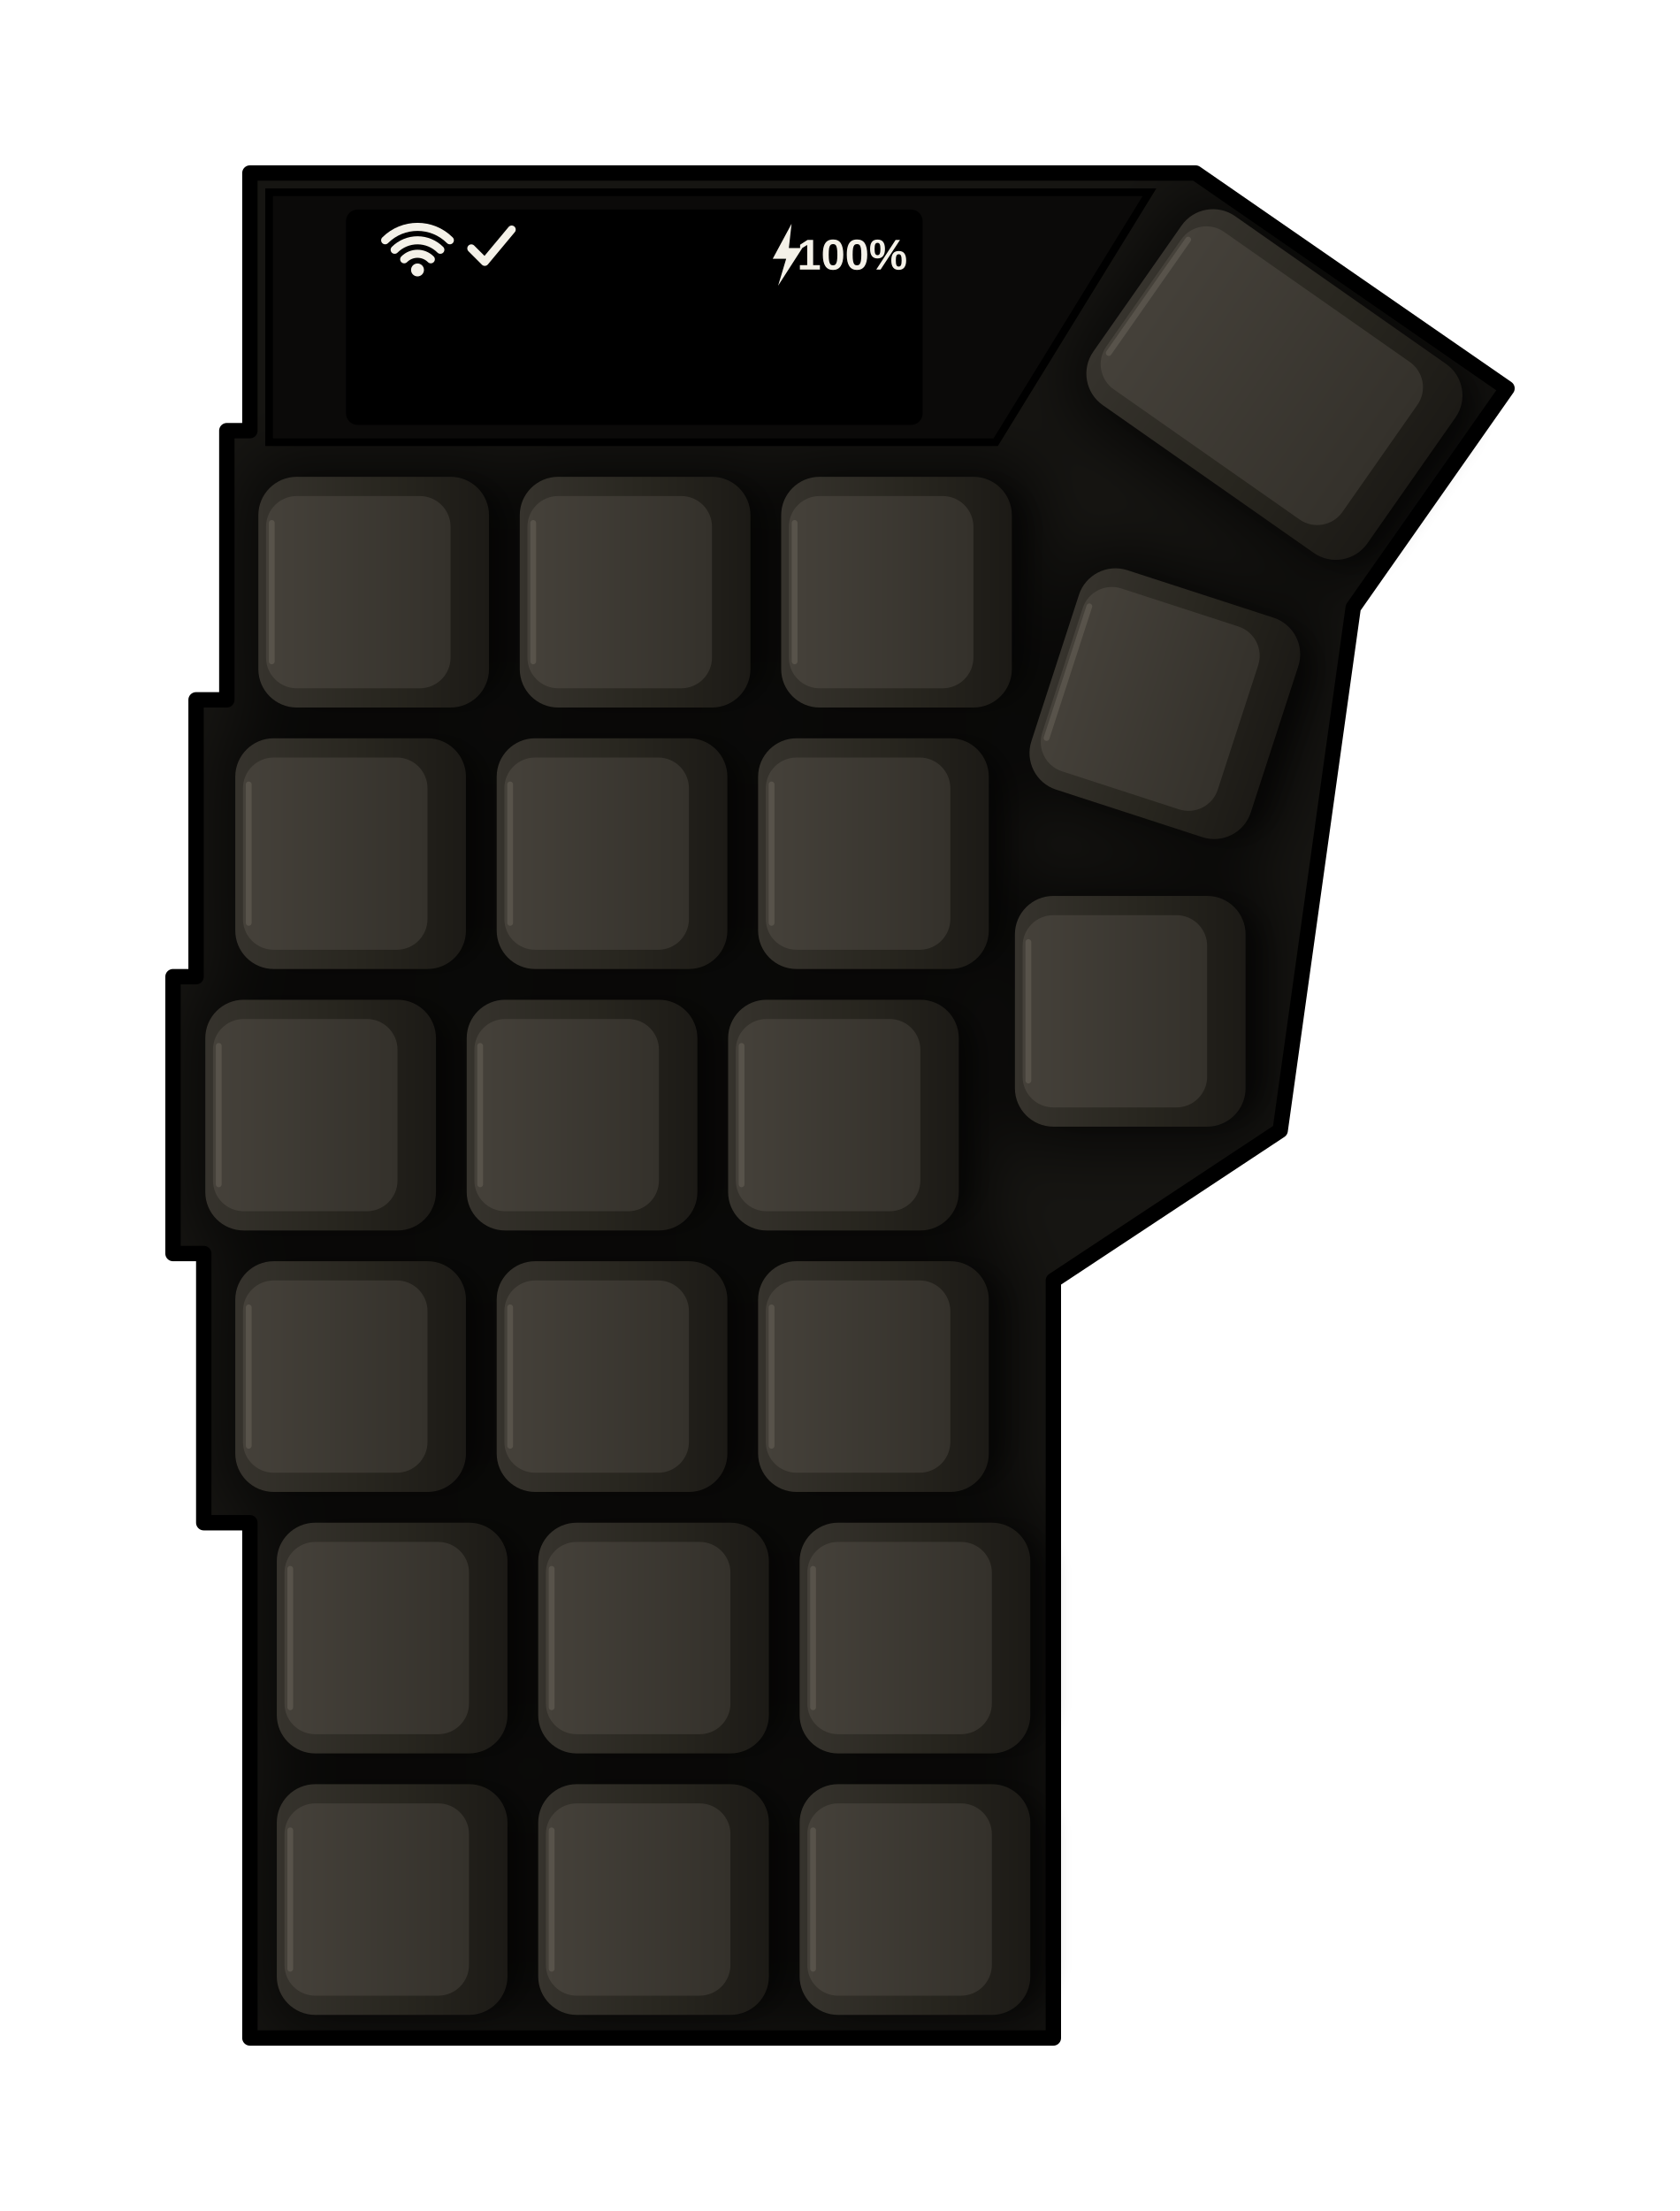
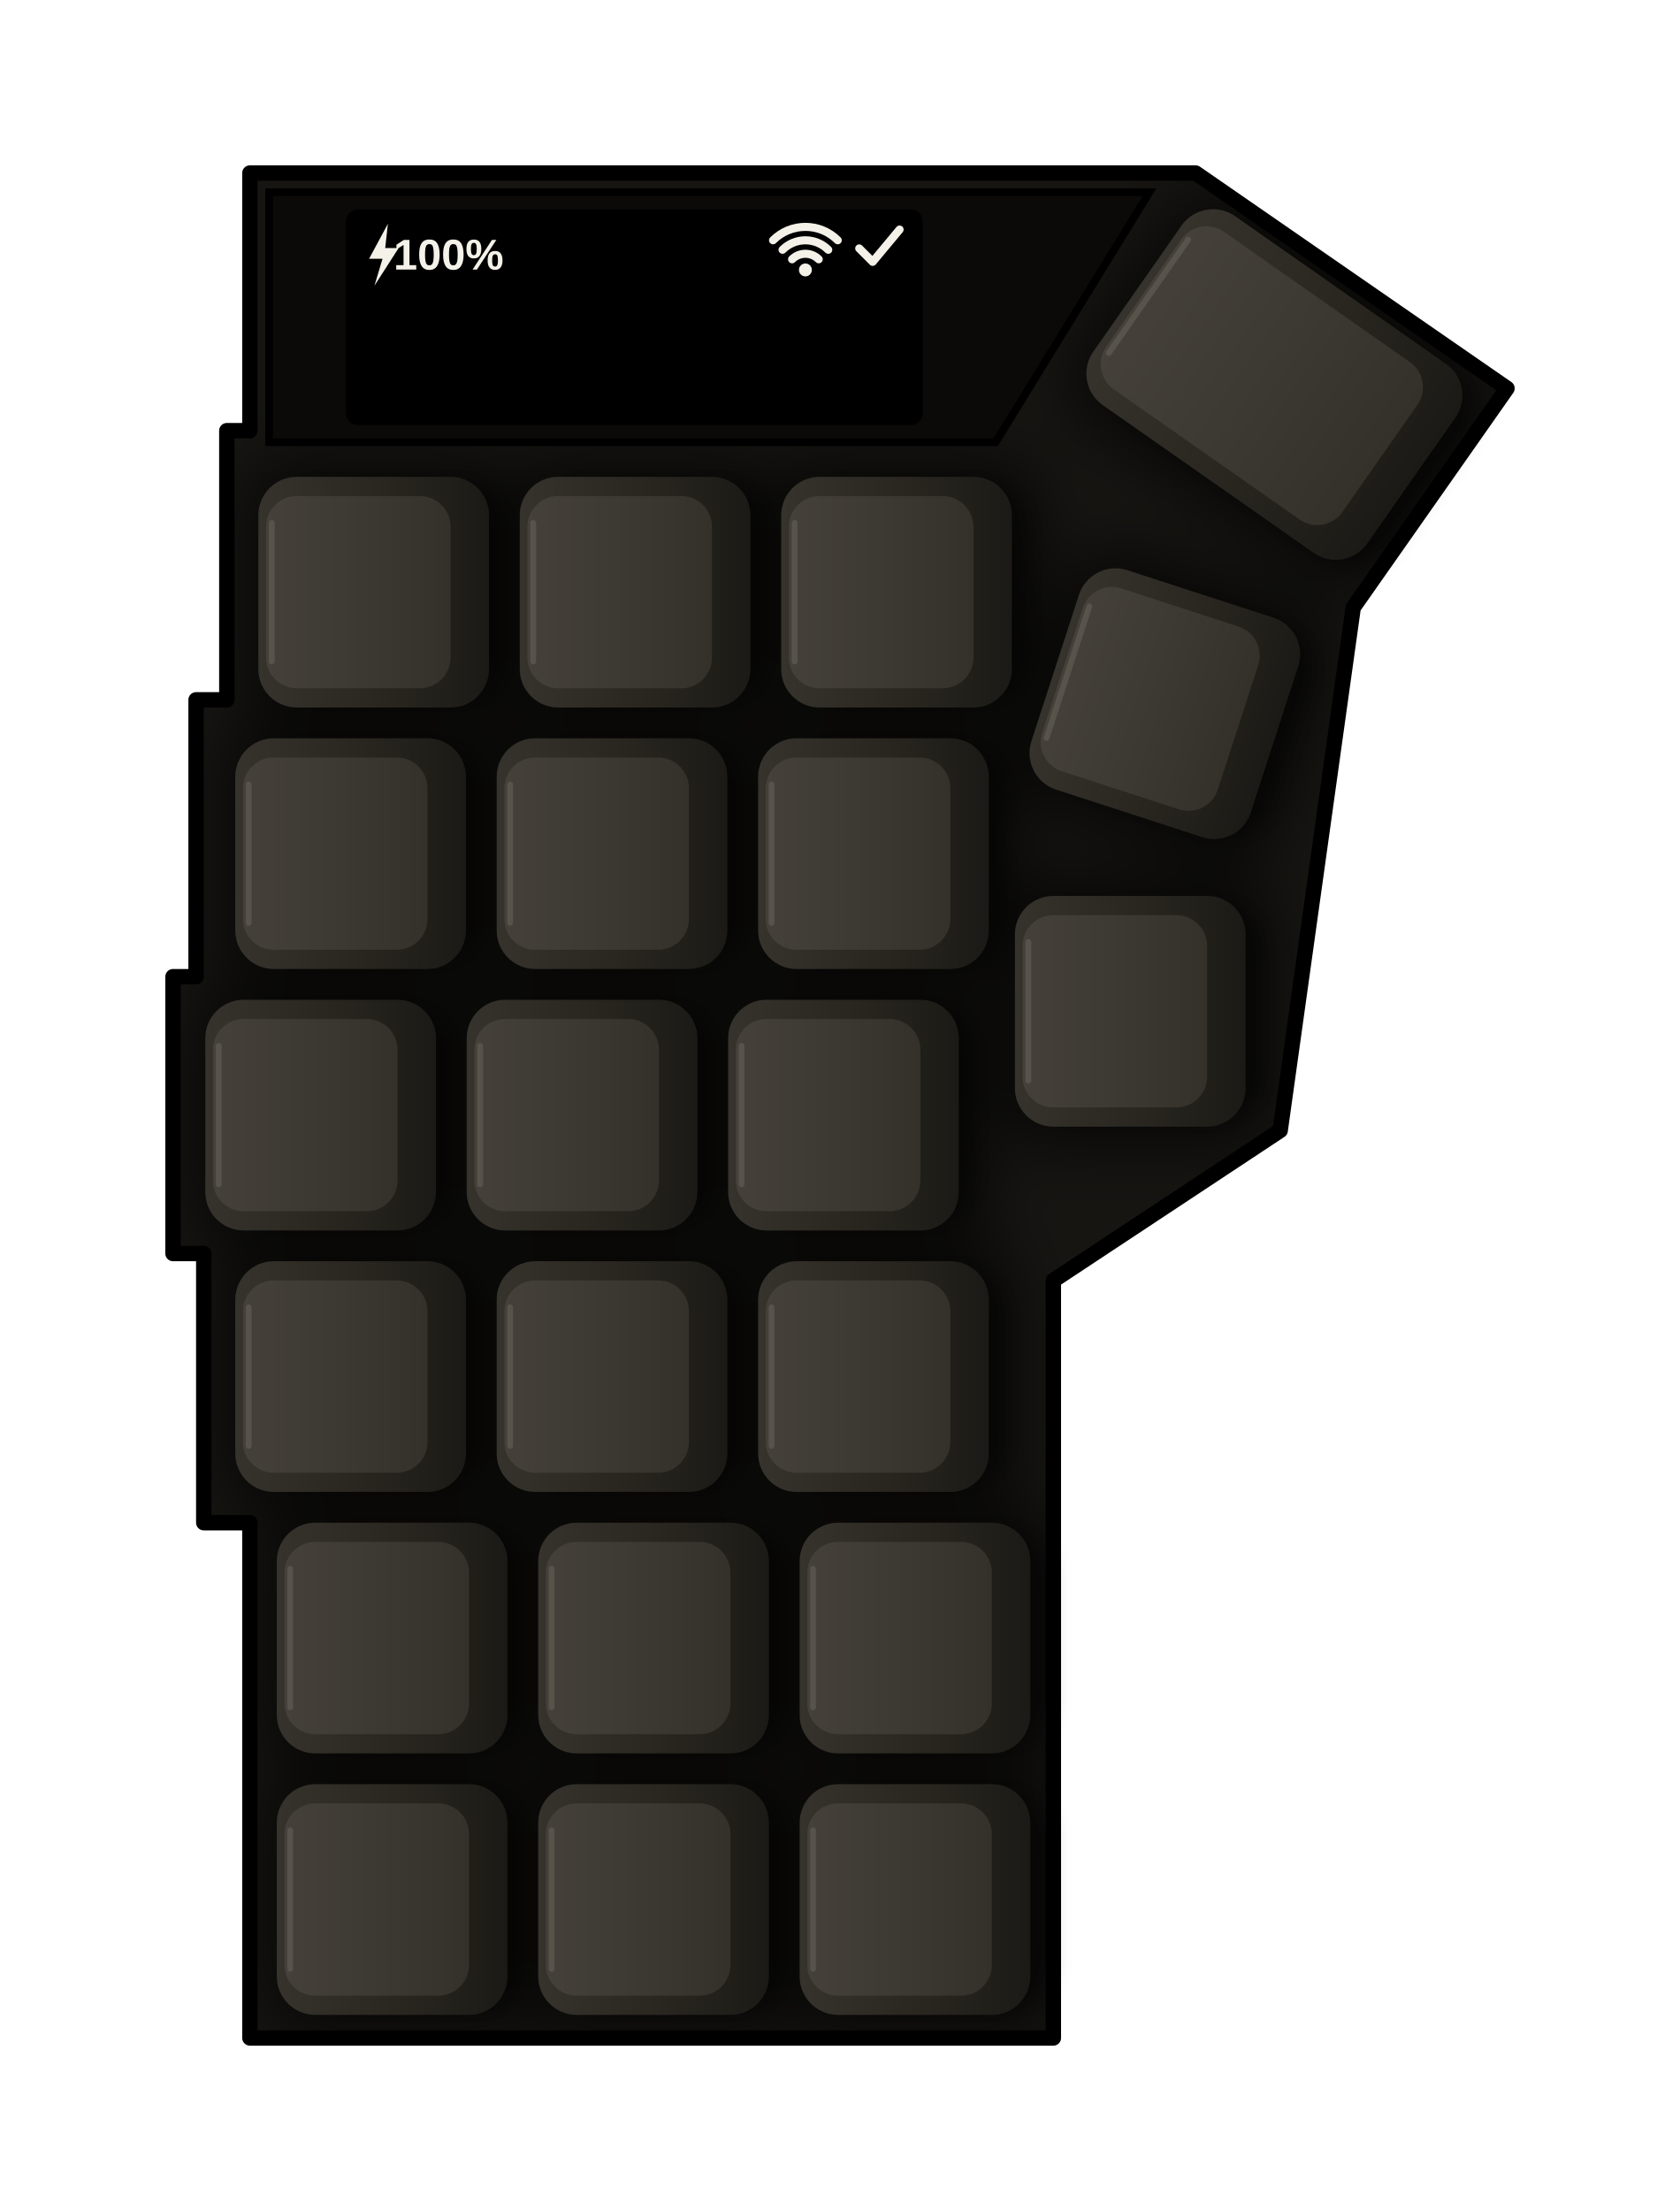
<svg xmlns="http://www.w3.org/2000/svg" viewBox="0 0 437 575" width="437" height="575">
  <defs>
    <linearGradient id="falda" x1="0" y1="0" x2="0" y2="1">
      <stop offset="0" stop-color="#36332d" />
      <stop offset="0.55" stop-color="#28261f" />
      <stop offset="1" stop-color="#1c1a16" />
    </linearGradient>
    <linearGradient id="cara" x1="0" y1="0" x2="0" y2="1">
      <stop offset="0" stop-color="#45413a" />
      <stop offset="1" stop-color="#34312b" />
    </linearGradient>
    <filter id="luz" x="-20%" y="-20%" width="140%" height="140%">
      <feGaussianBlur stdDeviation="8" />
    </filter>
    <filter id="sombra" x="-10%" y="-10%" width="120%" height="120%">
      <feGaussianBlur stdDeviation="3" />
    </filter>
    <clipPath id="dentro-placa">
      <polygon points="198,93 270,93 270,99 342,99 342,107 412,107 412,113 479,113 479,359 423,440 366,400 230,381 191,322 -6,322 -6,113 128,113 128,101 198,101" />
    </clipPath>
    <filter id="brillo" x="-60%" y="-60%" width="220%" height="220%">
      <feGaussianBlur stdDeviation="10" />
    </filter>
  </defs>
  <g transform="translate(-48 524) rotate(-90)">
    <polygon points="198,93 270,93 270,99 342,99 342,107 412,107 412,113 479,113 479,359 423,440 366,400 230,381 191,322 -6,322 -6,113 128,113 128,101 198,101" fill="#161512" />
    <g clip-path="url(#dentro-placa)">
      <g opacity="0.6" filter="url(#luz)">
        <rect x="334" y="111.2" width="72" height="72" rx="14">
          <animate attributeName="fill" values="#e61919;#e6e619;#19e619;#19e6e6;#1919e6;#e619e6;#e61919" dur="6s" begin="-4.65s" repeatCount="indefinite" />
        </rect>
        <rect x="266" y="105.2" width="72" height="72" rx="14">
          <animate attributeName="fill" values="#e61919;#e6e619;#19e619;#19e6e6;#1919e6;#e619e6;#e61919" dur="6s" begin="-3.81s" repeatCount="indefinite" />
        </rect>
        <rect x="198" y="97.4" width="72" height="72" rx="14">
          <animate attributeName="fill" values="#e61919;#e6e619;#19e619;#19e6e6;#1919e6;#e619e6;#e61919" dur="6s" begin="-2.97s" repeatCount="indefinite" />
        </rect>
        <rect x="130" y="105.2" width="72" height="72" rx="14">
          <animate attributeName="fill" values="#e61919;#e6e619;#19e619;#19e6e6;#1919e6;#e619e6;#e61919" dur="6s" begin="-2.13s" repeatCount="indefinite" />
        </rect>
        <rect x="62" y="116" width="72" height="72" rx="14">
          <animate attributeName="fill" values="#e61919;#e6e619;#19e619;#19e6e6;#1919e6;#e619e6;#e61919" dur="6s" begin="-1.29s" repeatCount="indefinite" />
        </rect>
        <rect x="-6" y="116" width="72" height="72" rx="14">
          <animate attributeName="fill" values="#e61919;#e6e619;#19e619;#19e6e6;#1919e6;#e619e6;#e61919" dur="6s" begin="-0.45s" repeatCount="indefinite" />
        </rect>
        <rect x="334" y="179.2" width="72" height="72" rx="14">
          <animate attributeName="fill" values="#e61919;#e6e619;#19e619;#19e6e6;#1919e6;#e619e6;#e61919" dur="6s" begin="-4.65s" repeatCount="indefinite" />
        </rect>
        <rect x="266" y="173.2" width="72" height="72" rx="14">
          <animate attributeName="fill" values="#e61919;#e6e619;#19e619;#19e6e6;#1919e6;#e619e6;#e61919" dur="6s" begin="-3.81s" repeatCount="indefinite" />
        </rect>
        <rect x="198" y="165.4" width="72" height="72" rx="14">
          <animate attributeName="fill" values="#e61919;#e6e619;#19e619;#19e6e6;#1919e6;#e619e6;#e61919" dur="6s" begin="-2.97s" repeatCount="indefinite" />
        </rect>
        <rect x="130" y="173.2" width="72" height="72" rx="14">
          <animate attributeName="fill" values="#e61919;#e6e619;#19e619;#19e6e6;#1919e6;#e619e6;#e61919" dur="6s" begin="-2.13s" repeatCount="indefinite" />
        </rect>
        <rect x="62" y="184" width="72" height="72" rx="14">
          <animate attributeName="fill" values="#e61919;#e6e619;#19e619;#19e6e6;#1919e6;#e619e6;#e61919" dur="6s" begin="-1.29s" repeatCount="indefinite" />
        </rect>
        <rect x="-6" y="184" width="72" height="72" rx="14">
          <animate attributeName="fill" values="#e61919;#e6e619;#19e619;#19e6e6;#1919e6;#e619e6;#e61919" dur="6s" begin="-0.45s" repeatCount="indefinite" />
        </rect>
        <rect x="334" y="247.2" width="72" height="72" rx="14">
          <animate attributeName="fill" values="#e61919;#e6e619;#19e619;#19e6e6;#1919e6;#e619e6;#e61919" dur="6s" begin="-4.65s" repeatCount="indefinite" />
        </rect>
        <rect x="266" y="241.2" width="72" height="72" rx="14">
          <animate attributeName="fill" values="#e61919;#e6e619;#19e619;#19e6e6;#1919e6;#e619e6;#e61919" dur="6s" begin="-3.81s" repeatCount="indefinite" />
        </rect>
        <rect x="198" y="233.4" width="72" height="72" rx="14">
          <animate attributeName="fill" values="#e61919;#e6e619;#19e619;#19e6e6;#1919e6;#e619e6;#e61919" dur="6s" begin="-2.97s" repeatCount="indefinite" />
        </rect>
        <rect x="130" y="241.2" width="72" height="72" rx="14">
          <animate attributeName="fill" values="#e61919;#e6e619;#19e619;#19e6e6;#1919e6;#e619e6;#e61919" dur="6s" begin="-2.13s" repeatCount="indefinite" />
        </rect>
        <rect x="62" y="252" width="72" height="72" rx="14">
          <animate attributeName="fill" values="#e61919;#e6e619;#19e619;#19e6e6;#1919e6;#e619e6;#e61919" dur="6s" begin="-1.29s" repeatCount="indefinite" />
        </rect>
        <rect x="-6" y="252" width="72" height="72" rx="14">
          <animate attributeName="fill" values="#e61919;#e6e619;#19e619;#19e6e6;#1919e6;#e619e6;#e61919" dur="6s" begin="-0.45s" repeatCount="indefinite" />
        </rect>
        <g transform="rotate(35.00 424 379.5)">
          <rect x="388" y="332" width="72" height="99" rx="14">
            <animate attributeName="fill" values="#e61919;#e6e619;#19e619;#19e6e6;#1919e6;#e619e6;#e61919" dur="6s" begin="-5.32s" repeatCount="indefinite" />
          </rect>
        </g>
        <g transform="rotate(18.00 341 351)">
          <rect x="305" y="317" width="72" height="72" rx="14">
            <animate attributeName="fill" values="#e61919;#e6e619;#19e619;#19e6e6;#1919e6;#e619e6;#e61919" dur="6s" begin="-4.29s" repeatCount="indefinite" />
          </rect>
        </g>
        <rect x="225" y="308" width="72" height="72" rx="14">
          <animate attributeName="fill" values="#e61919;#e6e619;#19e619;#19e6e6;#1919e6;#e619e6;#e61919" dur="6s" begin="-3.30s" repeatCount="indefinite" />
        </rect>
      </g>
    </g>
    <polygon points="198,93 270,93 270,99 342,99 342,107 412,107 412,113 479,113 479,359 423,440 366,400 230,381 191,322 -6,322 -6,113 128,113 128,101 198,101" fill="none" stroke="#000" stroke-width="4" stroke-linejoin="round" />
    <g fill="#000" opacity="0.45" filter="url(#sombra)">
      <rect x="342" y="121.2" width="56" height="58" rx="11" />
      <rect x="274" y="115.2" width="56" height="58" rx="11" />
      <rect x="206" y="107.4" width="56" height="58" rx="11" />
      <rect x="138" y="115.2" width="56" height="58" rx="11" />
      <rect x="70" y="126" width="56" height="58" rx="11" />
      <rect x="2" y="126" width="56" height="58" rx="11" />
      <rect x="342" y="189.2" width="56" height="58" rx="11" />
      <rect x="274" y="183.2" width="56" height="58" rx="11" />
      <rect x="206" y="175.4" width="56" height="58" rx="11" />
      <rect x="138" y="183.2" width="56" height="58" rx="11" />
      <rect x="70" y="194" width="56" height="58" rx="11" />
      <rect x="2" y="194" width="56" height="58" rx="11" />
      <rect x="342" y="257.2" width="56" height="58" rx="11" />
      <rect x="274" y="251.2" width="56" height="58" rx="11" />
      <rect x="206" y="243.4" width="56" height="58" rx="11" />
      <rect x="138" y="251.2" width="56" height="58" rx="11" />
      <rect x="70" y="262" width="56" height="58" rx="11" />
      <rect x="2" y="262" width="56" height="58" rx="11" />
      <g transform="rotate(35.00 424 379.5)">
        <rect x="396" y="342" width="56" height="85" rx="11" />
      </g>
      <g transform="rotate(18.00 341 351)">
        <rect x="313" y="327" width="56" height="58" rx="11" />
      </g>
      <rect x="233" y="318" width="56" height="58" rx="11" />
    </g>
    <rect x="340" y="115.2" width="60" height="60" rx="10" fill="url(#falda)" />
    <rect x="345" y="117.2" width="50" height="48" rx="8" fill="url(#cara)" />
    <path d="M352 118.7 H388" stroke="#6b665b" stroke-width="1.5" stroke-linecap="round" opacity="0.5" />
    <rect x="272" y="109.2" width="60" height="60" rx="10" fill="url(#falda)" />
    <rect x="277" y="111.2" width="50" height="48" rx="8" fill="url(#cara)" />
    <path d="M284 112.7 H320" stroke="#6b665b" stroke-width="1.5" stroke-linecap="round" opacity="0.5" />
    <rect x="204" y="101.4" width="60" height="60" rx="10" fill="url(#falda)" />
    <rect x="209" y="103.4" width="50" height="48" rx="8" fill="url(#cara)" />
    <path d="M216 104.9 H252" stroke="#6b665b" stroke-width="1.5" stroke-linecap="round" opacity="0.5" />
    <rect x="136" y="109.2" width="60" height="60" rx="10" fill="url(#falda)" />
    <rect x="141" y="111.2" width="50" height="48" rx="8" fill="url(#cara)" />
    <path d="M148 112.7 H184" stroke="#6b665b" stroke-width="1.5" stroke-linecap="round" opacity="0.5" />
    <rect x="68" y="120" width="60" height="60" rx="10" fill="url(#falda)" />
    <rect x="73" y="122" width="50" height="48" rx="8" fill="url(#cara)" />
    <path d="M80 123.5 H116" stroke="#6b665b" stroke-width="1.5" stroke-linecap="round" opacity="0.5" />
    <rect x="0" y="120" width="60" height="60" rx="10" fill="url(#falda)" />
    <rect x="5" y="122" width="50" height="48" rx="8" fill="url(#cara)" />
    <path d="M12 123.5 H48" stroke="#6b665b" stroke-width="1.5" stroke-linecap="round" opacity="0.5" />
    <rect x="340" y="183.2" width="60" height="60" rx="10" fill="url(#falda)" />
    <rect x="345" y="185.2" width="50" height="48" rx="8" fill="url(#cara)" />
    <path d="M352 186.7 H388" stroke="#6b665b" stroke-width="1.5" stroke-linecap="round" opacity="0.5" />
    <rect x="272" y="177.2" width="60" height="60" rx="10" fill="url(#falda)" />
    <rect x="277" y="179.2" width="50" height="48" rx="8" fill="url(#cara)" />
    <path d="M284 180.7 H320" stroke="#6b665b" stroke-width="1.5" stroke-linecap="round" opacity="0.5" />
    <rect x="204" y="169.4" width="60" height="60" rx="10" fill="url(#falda)" />
    <rect x="209" y="171.4" width="50" height="48" rx="8" fill="url(#cara)" />
    <path d="M216 172.9 H252" stroke="#6b665b" stroke-width="1.5" stroke-linecap="round" opacity="0.5" />
    <rect x="136" y="177.2" width="60" height="60" rx="10" fill="url(#falda)" />
    <rect x="141" y="179.2" width="50" height="48" rx="8" fill="url(#cara)" />
    <path d="M148 180.7 H184" stroke="#6b665b" stroke-width="1.5" stroke-linecap="round" opacity="0.5" />
    <rect x="68" y="188" width="60" height="60" rx="10" fill="url(#falda)" />
    <rect x="73" y="190" width="50" height="48" rx="8" fill="url(#cara)" />
    <path d="M80 191.5 H116" stroke="#6b665b" stroke-width="1.5" stroke-linecap="round" opacity="0.5" />
    <rect x="0" y="188" width="60" height="60" rx="10" fill="url(#falda)" />
    <rect x="5" y="190" width="50" height="48" rx="8" fill="url(#cara)" />
    <path d="M12 191.5 H48" stroke="#6b665b" stroke-width="1.5" stroke-linecap="round" opacity="0.5" />
    <rect x="340" y="251.2" width="60" height="60" rx="10" fill="url(#falda)" />
    <rect x="345" y="253.2" width="50" height="48" rx="8" fill="url(#cara)" />
    <path d="M352 254.7 H388" stroke="#6b665b" stroke-width="1.5" stroke-linecap="round" opacity="0.5" />
    <rect x="272" y="245.2" width="60" height="60" rx="10" fill="url(#falda)" />
    <rect x="277" y="247.2" width="50" height="48" rx="8" fill="url(#cara)" />
    <path d="M284 248.7 H320" stroke="#6b665b" stroke-width="1.5" stroke-linecap="round" opacity="0.5" />
    <rect x="204" y="237.4" width="60" height="60" rx="10" fill="url(#falda)" />
    <rect x="209" y="239.4" width="50" height="48" rx="8" fill="url(#cara)" />
    <path d="M216 240.9 H252" stroke="#6b665b" stroke-width="1.5" stroke-linecap="round" opacity="0.5" />
    <rect x="136" y="245.2" width="60" height="60" rx="10" fill="url(#falda)" />
    <rect x="141" y="247.2" width="50" height="48" rx="8" fill="url(#cara)" />
    <path d="M148 248.7 H184" stroke="#6b665b" stroke-width="1.5" stroke-linecap="round" opacity="0.5" />
    <rect x="68" y="256" width="60" height="60" rx="10" fill="url(#falda)" />
    <rect x="73" y="258" width="50" height="48" rx="8" fill="url(#cara)" />
    <path d="M80 259.5 H116" stroke="#6b665b" stroke-width="1.5" stroke-linecap="round" opacity="0.5" />
    <rect x="0" y="256" width="60" height="60" rx="10" fill="url(#falda)" />
    <rect x="5" y="258" width="50" height="48" rx="8" fill="url(#cara)" />
    <path d="M12 259.5 H48" stroke="#6b665b" stroke-width="1.5" stroke-linecap="round" opacity="0.5" />
    <g transform="rotate(35.00 424 379.5)">
      <rect x="394" y="336" width="60" height="87" rx="10" fill="url(#falda)" />
      <rect x="399" y="338" width="50" height="75" rx="8" fill="url(#cara)" />
      <path d="M406 339.5 H442" stroke="#6b665b" stroke-width="1.5" stroke-linecap="round" opacity="0.5" />
    </g>
    <g transform="rotate(18.00 341 351)">
      <rect x="311" y="321" width="60" height="60" rx="10" fill="url(#falda)" />
      <rect x="316" y="323" width="50" height="48" rx="8" fill="url(#cara)" />
      <path d="M323 324.5 H359" stroke="#6b665b" stroke-width="1.5" stroke-linecap="round" opacity="0.5" />
    </g>
    <rect x="231" y="312" width="60" height="60" rx="10" fill="url(#falda)" />
    <rect x="236" y="314" width="50" height="48" rx="8" fill="url(#cara)" />
    <path d="M243 315.5 H279" stroke="#6b665b" stroke-width="1.5" stroke-linecap="round" opacity="0.5" />
    <polygon points="409,118 474,118 474,347 409,307" fill="#0b0a09" stroke="#000" stroke-width="2" />
    <g transform="matrix(0 1 -1 0 469.5 138)">
      <rect x="0" y="0" width="150" height="56" rx="3" fill="#000" />
-       <g transform="translate(6 -6) scale(0.7)">
+       <g transform="translate(106.9 -6) scale(0.7)">
        <circle cx="18" cy="31" r="2.4" fill="#f4f1e8" />
        <path d="M13.05 27.05 A7 7 0 0 1 22.95 27.05" fill="none" stroke="#f4f1e8" stroke-width="3" stroke-linecap="round" />
        <path d="M9.51 23.51 A12 12 0 0 1 26.49 23.51" fill="none" stroke="#f4f1e8" stroke-width="3" stroke-linecap="round" />
        <path d="M5.98 19.98 A17 17 0 0 1 30.02 19.98" fill="none" stroke="#f4f1e8" stroke-width="3" stroke-linecap="round" />
        <path d="M38 23 L43 28 L53 16" fill="none" stroke="#f4f1e8" stroke-width="3" stroke-linecap="round" stroke-linejoin="round" />
      </g>
-       <g transform="translate(45.2 -4) scale(0.7)">
+       <g transform="translate(-59.8 -4) scale(0.7)">
        <path d="M101 11 L94 24 H99 L96 34 L105 20 H100 Z" fill="#f4f1e8" />
        <text x="144" y="28" text-anchor="end" font-family="Montserrat, Arial, Helvetica, sans-serif" font-weight="bold" font-size="16" fill="#f4f1e8">100%</text>
      </g>
    </g>
  </g>
</svg>
